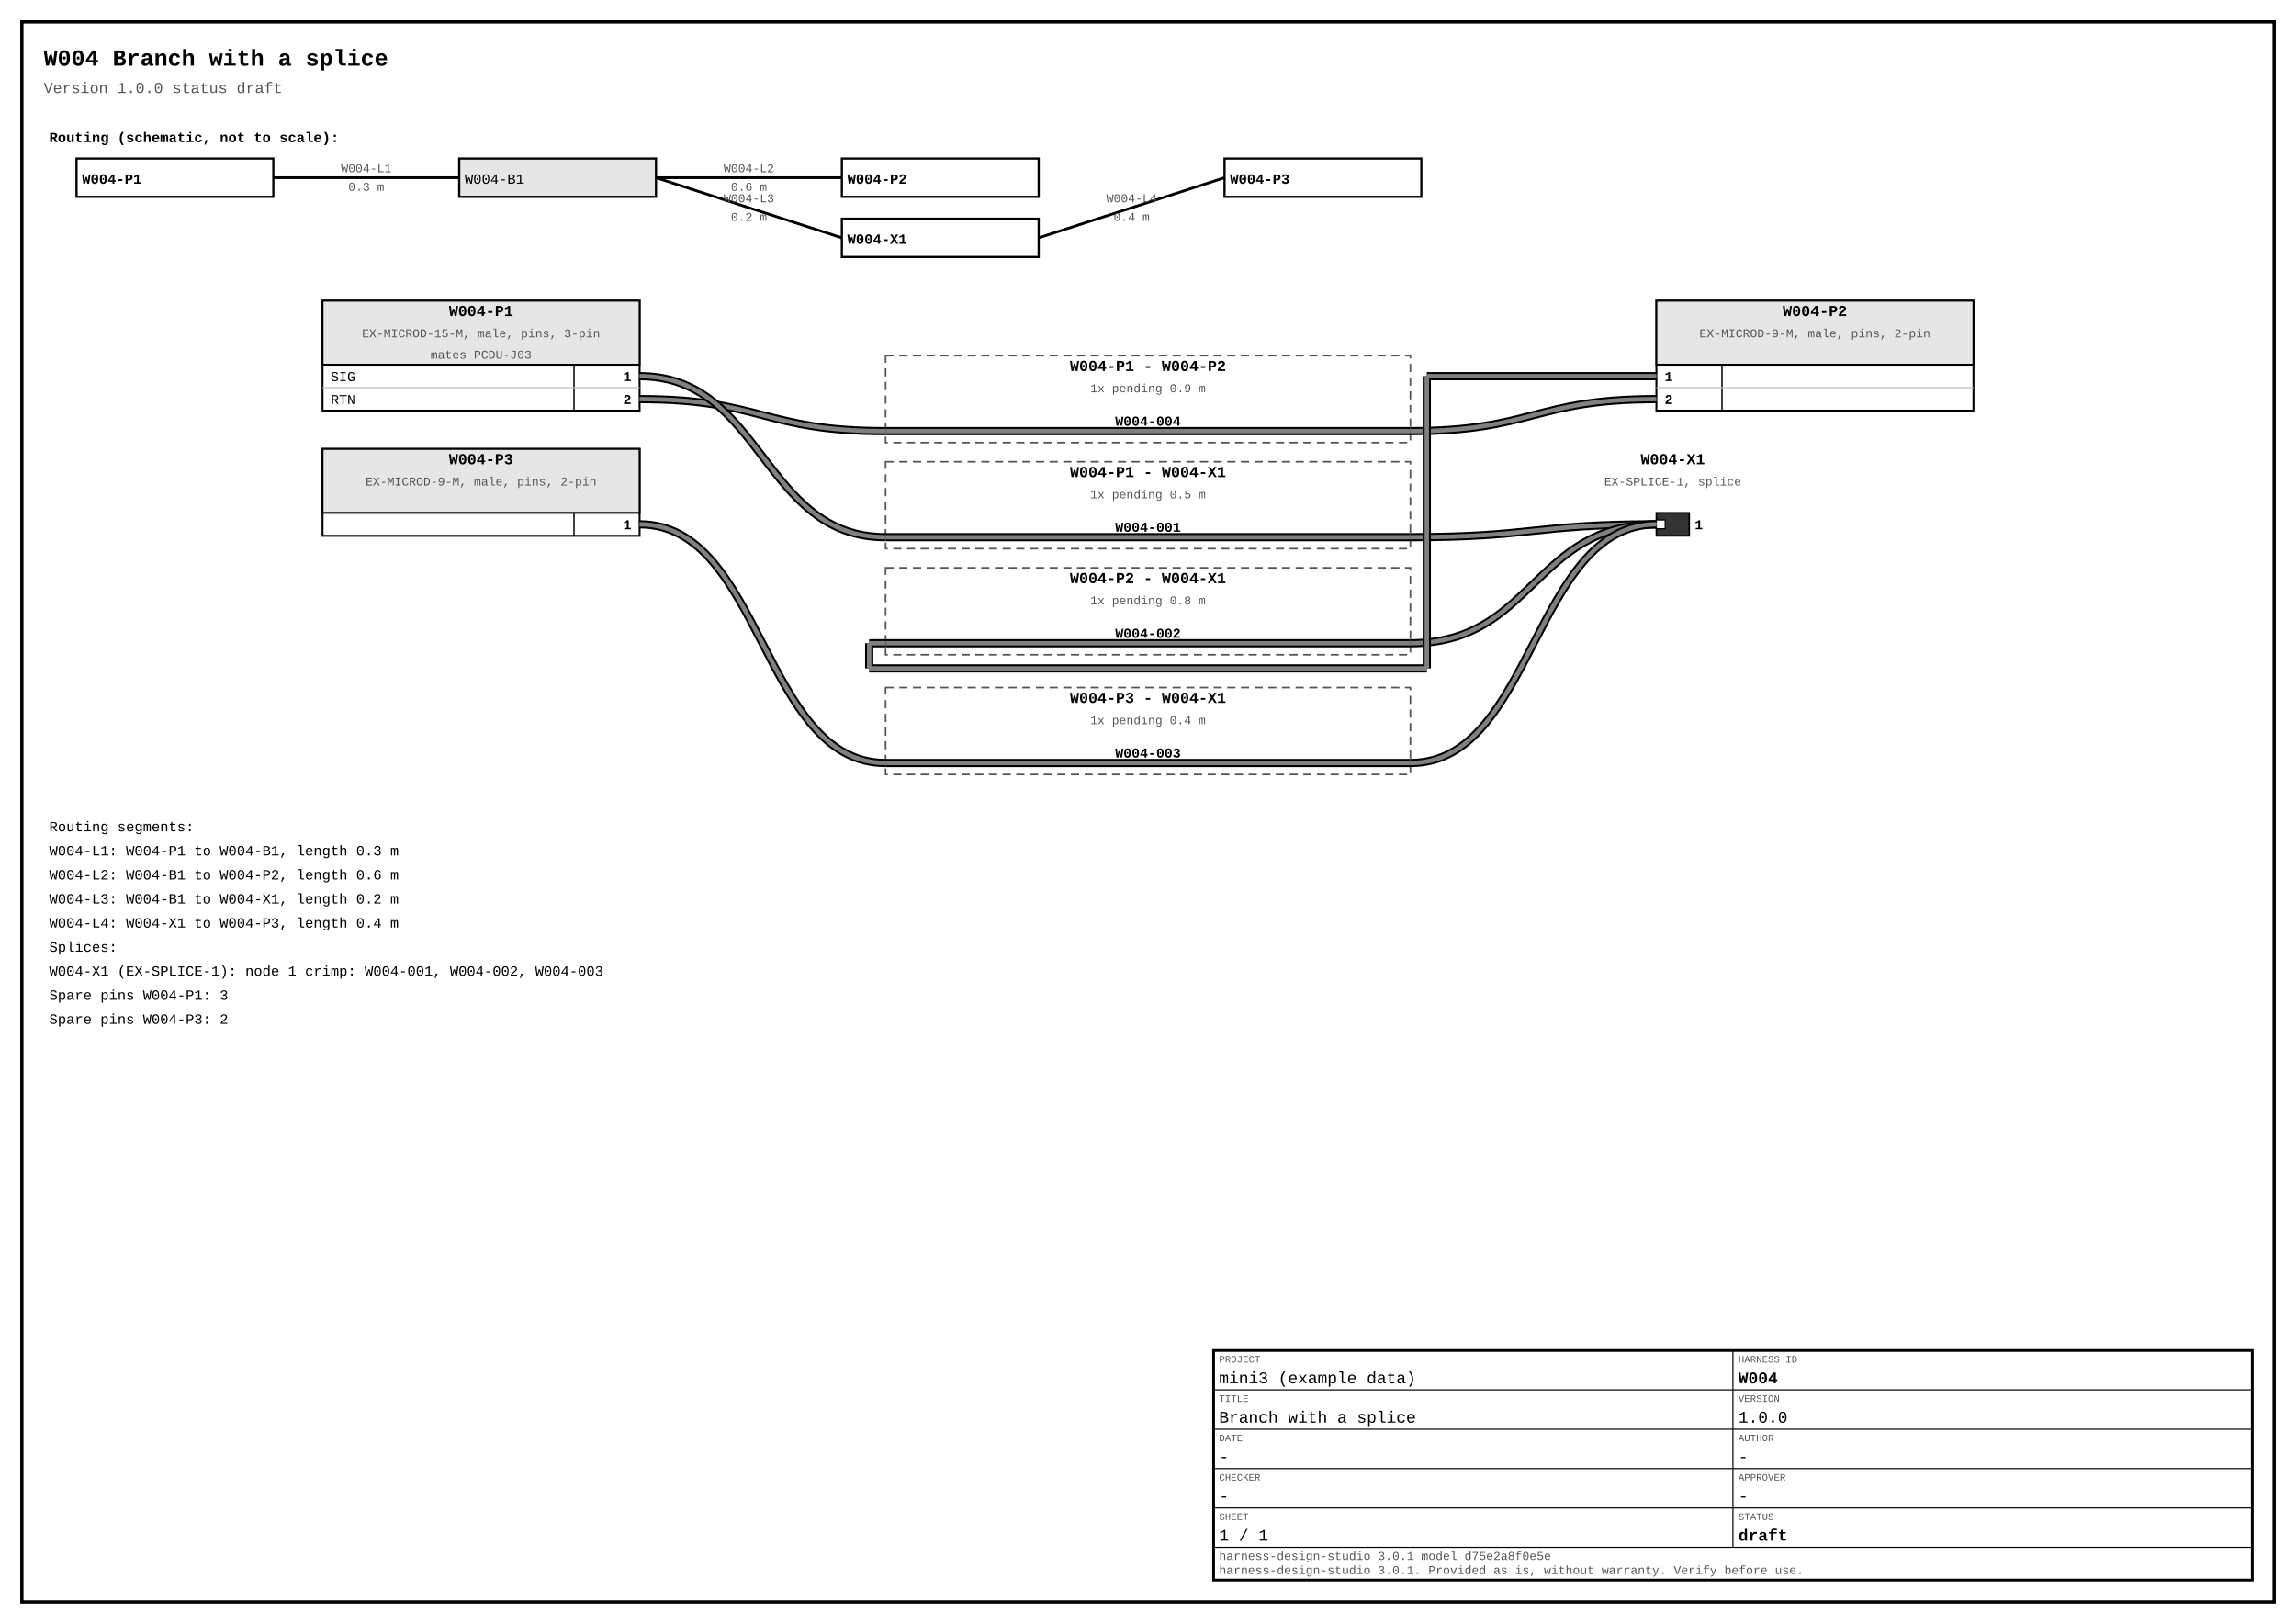
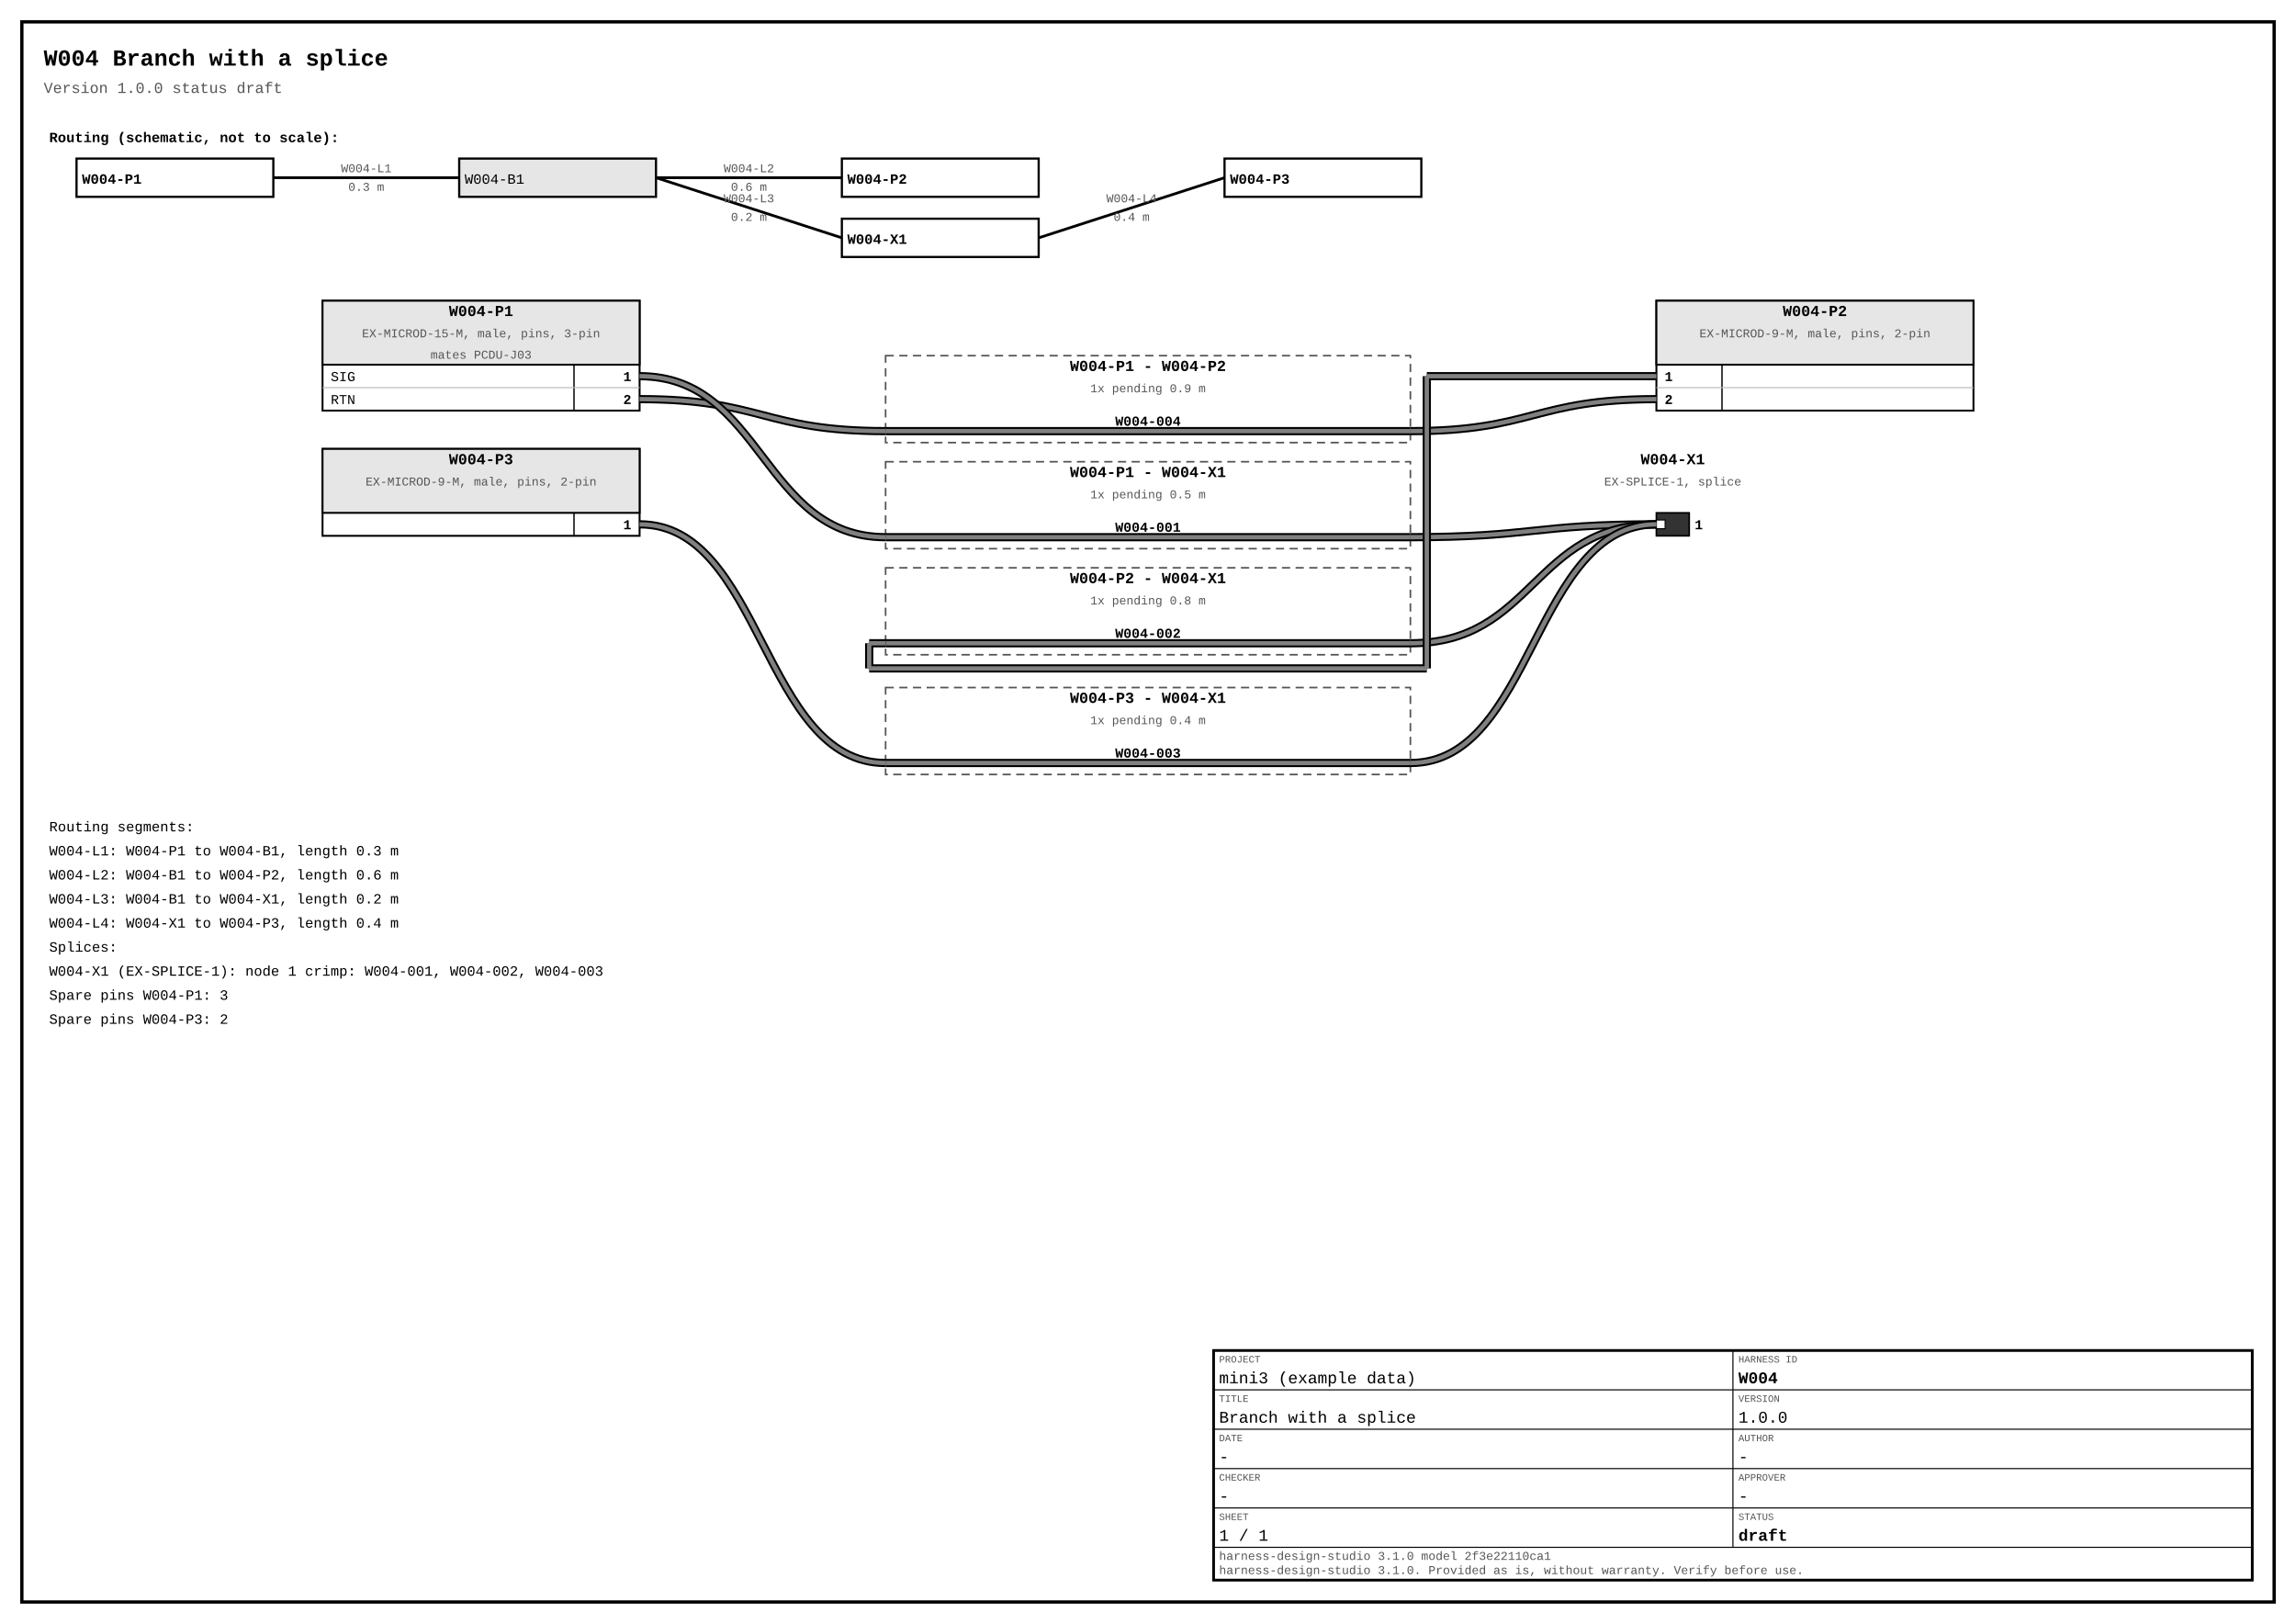
<svg xmlns="http://www.w3.org/2000/svg" width="420mm" height="297mm" viewBox="0 0 420 297" font-family="Courier New, Courier, monospace">
  <rect x="0" y="0" width="420" height="297" fill="#ffffff" />
  <rect x="4" y="4" width="412" height="289" fill="none" stroke="#000000" stroke-width="0.6" />
  <text x="8" y="12" font-size="4.2" font-weight="bold" text-anchor="start" fill="#000000">W004  Branch with a splice</text>
  <text x="8" y="17" font-size="2.8" text-anchor="start" fill="#555555">Version 1.0.0  status draft</text>
  <text x="9" y="26" font-size="2.6" font-weight="bold" text-anchor="start" fill="#000000">Routing (schematic, not to scale):</text>
  <line x1="50" y1="32.5" x2="84" y2="32.5" stroke="#000000" stroke-width="0.5" />
  <text x="67" y="31.5" font-size="2.2" text-anchor="middle" fill="#555555">W004-L1</text>
  <text x="67" y="34.9" font-size="2.2" text-anchor="middle" fill="#555555">0.3 m</text>
  <line x1="120" y1="32.5" x2="154" y2="32.5" stroke="#000000" stroke-width="0.5" />
  <text x="137" y="31.5" font-size="2.2" text-anchor="middle" fill="#555555">W004-L2</text>
  <text x="137" y="34.9" font-size="2.2" text-anchor="middle" fill="#555555">0.6 m</text>
  <line x1="120" y1="32.5" x2="154" y2="43.5" stroke="#000000" stroke-width="0.5" />
  <text x="137" y="37" font-size="2.2" text-anchor="middle" fill="#555555">W004-L3</text>
  <text x="137" y="40.4" font-size="2.2" text-anchor="middle" fill="#555555">0.2 m</text>
  <line x1="190" y1="43.5" x2="224" y2="32.5" stroke="#000000" stroke-width="0.5" />
  <text x="207" y="37" font-size="2.2" text-anchor="middle" fill="#555555">W004-L4</text>
  <text x="207" y="40.4" font-size="2.2" text-anchor="middle" fill="#555555">0.4 m</text>
  <rect x="14" y="29" width="36" height="7" fill="#ffffff" stroke="#000000" stroke-width="0.4" />
  <text x="15" y="33.6" font-size="2.6" font-weight="bold" text-anchor="start" fill="#000000">W004-P1</text>
  <rect x="84" y="29" width="36" height="7" fill="#e6e6e6" stroke="#000000" stroke-width="0.4" />
  <text x="85" y="33.6" font-size="2.6" text-anchor="start" fill="#000000">W004-B1</text>
  <rect x="154" y="29" width="36" height="7" fill="#ffffff" stroke="#000000" stroke-width="0.4" />
  <text x="155" y="33.6" font-size="2.6" font-weight="bold" text-anchor="start" fill="#000000">W004-P2</text>
  <rect x="154" y="40" width="36" height="7" fill="#ffffff" stroke="#000000" stroke-width="0.4" />
  <text x="155" y="44.6" font-size="2.6" font-weight="bold" text-anchor="start" fill="#000000">W004-X1</text>
  <rect x="224" y="29" width="36" height="7" fill="#ffffff" stroke="#000000" stroke-width="0.4" />
  <text x="225" y="33.6" font-size="2.6" font-weight="bold" text-anchor="start" fill="#000000">W004-P3</text>
  <rect x="59" y="55" width="58" height="20.1" fill="#ffffff" stroke="#000000" stroke-width="0.35" />
  <rect x="59" y="55" width="58" height="11.7" fill="#e6e6e6" stroke="#000000" stroke-width="0.35" />
  <text x="88" y="57.8" font-size="2.8" font-weight="bold" text-anchor="middle" fill="#000000">W004-P1</text>
  <text x="88" y="61.7" font-size="2.2" text-anchor="middle" fill="#555555">EX-MICROD-15-M, male, pins, 3-pin</text>
  <text x="88" y="65.6" font-size="2.2" text-anchor="middle" fill="#555555">mates PCDU-J03</text>
  <line x1="105" y1="66.7" x2="105" y2="75.1" stroke="#000000" stroke-width="0.25" />
  <line x1="59" y1="70.9" x2="117" y2="70.9" stroke="#bbbbbb" stroke-width="0.2" />
  <text x="60.5" y="69.7" font-size="2.5" text-anchor="start" fill="#000000" data-ref="sig/W004-P1/1">SIG</text>
  <text x="115.5" y="69.7" font-size="2.5" font-weight="bold" text-anchor="end" fill="#000000" data-ref="pin/W004-P1/1">1</text>
  <text x="60.5" y="73.9" font-size="2.5" text-anchor="start" fill="#000000" data-ref="sig/W004-P1/2">RTN</text>
  <text x="115.5" y="73.9" font-size="2.5" font-weight="bold" text-anchor="end" fill="#000000" data-ref="pin/W004-P1/2">2</text>
  <rect x="303" y="55" width="58" height="20.1" fill="#ffffff" stroke="#000000" stroke-width="0.35" />
  <rect x="303" y="55" width="58" height="11.7" fill="#e6e6e6" stroke="#000000" stroke-width="0.35" />
  <text x="332" y="57.8" font-size="2.8" font-weight="bold" text-anchor="middle" fill="#000000">W004-P2</text>
  <text x="332" y="61.7" font-size="2.2" text-anchor="middle" fill="#555555">EX-MICROD-9-M, male, pins, 2-pin</text>
  <text x="332" y="65.6" font-size="2.2" text-anchor="middle" fill="#555555" />
  <line x1="315" y1="66.7" x2="315" y2="75.1" stroke="#000000" stroke-width="0.25" />
  <line x1="303" y1="70.9" x2="361" y2="70.9" stroke="#bbbbbb" stroke-width="0.2" />
  <text x="304.5" y="69.7" font-size="2.5" font-weight="bold" text-anchor="start" fill="#000000" data-ref="pin/W004-P2/1">1</text>
  <text x="316.5" y="69.7" font-size="2.5" text-anchor="start" fill="#000000" data-ref="sig/W004-P2/1" />
  <text x="304.5" y="73.9" font-size="2.5" font-weight="bold" text-anchor="start" fill="#000000" data-ref="pin/W004-P2/2">2</text>
  <text x="316.5" y="73.9" font-size="2.5" text-anchor="start" fill="#000000" data-ref="sig/W004-P2/2" />
  <text x="306" y="84.9" font-size="2.8" font-weight="bold" text-anchor="middle" fill="#000000" data-ref="splice/W004-X1">W004-X1</text>
  <text x="306" y="88.8" font-size="2.2" text-anchor="middle" fill="#555555">EX-SPLICE-1, splice</text>
  <rect x="303" y="93.8" width="6" height="4.2" fill="#333333" stroke="#000000" stroke-width="0.3" />
  <rect x="303" y="95.1" width="1.6" height="1.6" fill="#ffffff" stroke="#000000" stroke-width="0.2" />
  <text x="310" y="96.8" font-size="2.5" font-weight="bold" text-anchor="start" fill="#000000" data-ref="pin/W004-X1/1">1</text>
  <rect x="59" y="82.1" width="58" height="15.9" fill="#ffffff" stroke="#000000" stroke-width="0.35" />
  <rect x="59" y="82.1" width="58" height="11.7" fill="#e6e6e6" stroke="#000000" stroke-width="0.35" />
  <text x="88" y="84.9" font-size="2.8" font-weight="bold" text-anchor="middle" fill="#000000">W004-P3</text>
  <text x="88" y="88.8" font-size="2.2" text-anchor="middle" fill="#555555">EX-MICROD-9-M, male, pins, 2-pin</text>
  <text x="88" y="92.7" font-size="2.2" text-anchor="middle" fill="#555555" />
  <line x1="105" y1="93.8" x2="105" y2="98" stroke="#000000" stroke-width="0.25" />
  <text x="60.5" y="96.8" font-size="2.5" text-anchor="start" fill="#000000" data-ref="sig/W004-P3/1" />
  <text x="115.5" y="96.8" font-size="2.5" font-weight="bold" text-anchor="end" fill="#000000" data-ref="pin/W004-P3/1">1</text>
  <rect x="162" y="65.05" width="96" height="15.9" fill="none" stroke="#555555" stroke-width="0.3" stroke-dasharray="1.5 1" />
  <text x="210" y="67.85" font-size="2.8" font-weight="bold" text-anchor="middle" fill="#000000">W004-P1 - W004-P2</text>
  <text x="210" y="71.75" font-size="2.2" text-anchor="middle" fill="#555555">1x  pending  0.9 m</text>
  <path d="M 117 73 C 139.5 73 139.5 78.85 162 78.85" fill="none" stroke="#000000" stroke-width="1.5" />
  <line x1="162" y1="78.85" x2="258" y2="78.85" stroke="#000000" stroke-width="1.5" />
  <path d="M 258 78.85 C 280.5 78.85 280.5 73 303 73" fill="none" stroke="#000000" stroke-width="1.5" />
  <path d="M 117 73 C 139.5 73 139.5 78.85 162 78.85" fill="none" stroke="#808080" stroke-width="0.8" />
  <line x1="162" y1="78.85" x2="258" y2="78.85" stroke="#808080" stroke-width="0.8" />
  <path d="M 258 78.85 C 280.5 78.85 280.5 73 303 73" fill="none" stroke="#808080" stroke-width="0.8" />
  <text x="210" y="77.85" font-size="2.5" font-weight="bold" text-anchor="middle" fill="#000000">W004-004</text>
  <rect x="162" y="84.45" width="96" height="15.9" fill="none" stroke="#555555" stroke-width="0.3" stroke-dasharray="1.5 1" />
  <text x="210" y="87.25" font-size="2.8" font-weight="bold" text-anchor="middle" fill="#000000">W004-P1 - W004-X1</text>
  <text x="210" y="91.15" font-size="2.2" text-anchor="middle" fill="#555555">1x  pending  0.5 m</text>
  <path d="M 117 68.8 C 139.5 68.8 139.5 98.25 162 98.25" fill="none" stroke="#000000" stroke-width="1.5" />
  <line x1="162" y1="98.25" x2="258" y2="98.25" stroke="#000000" stroke-width="1.5" />
  <path d="M 258 98.25 C 280.5 98.25 280.5 95.9 303 95.9" fill="none" stroke="#000000" stroke-width="1.5" />
  <path d="M 117 68.8 C 139.5 68.8 139.5 98.25 162 98.25" fill="none" stroke="#808080" stroke-width="0.8" />
  <line x1="162" y1="98.25" x2="258" y2="98.25" stroke="#808080" stroke-width="0.8" />
  <path d="M 258 98.25 C 280.5 98.25 280.5 95.9 303 95.9" fill="none" stroke="#808080" stroke-width="0.8" />
  <text x="210" y="97.25" font-size="2.5" font-weight="bold" text-anchor="middle" fill="#000000">W004-001</text>
  <rect x="162" y="103.85" width="96" height="15.9" fill="none" stroke="#555555" stroke-width="0.3" stroke-dasharray="1.5 1" />
  <text x="210" y="106.65" font-size="2.8" font-weight="bold" text-anchor="middle" fill="#000000">W004-P2 - W004-X1</text>
  <text x="210" y="110.55" font-size="2.2" text-anchor="middle" fill="#555555">1x  pending  0.8 m</text>
  <path d="M 303 95.9 C 280.5 95.9 280.5 117.65 258 117.65" fill="none" stroke="#000000" stroke-width="1.5" />
  <line x1="258" y1="117.65" x2="162" y2="117.65" stroke="#000000" stroke-width="1.5" />
  <path d="M 303 95.9 C 280.5 95.9 280.5 117.65 258 117.65" fill="none" stroke="#808080" stroke-width="0.8" />
  <line x1="258" y1="117.65" x2="162" y2="117.65" stroke="#808080" stroke-width="0.8" />
  <line x1="162" y1="117.65" x2="159" y2="117.65" stroke="#000000" stroke-width="1.5" />
  <line x1="159" y1="117.65" x2="159" y2="122.25" stroke="#000000" stroke-width="1.5" />
  <line x1="159" y1="122.25" x2="261" y2="122.25" stroke="#000000" stroke-width="1.5" />
  <line x1="261" y1="122.25" x2="261" y2="68.8" stroke="#000000" stroke-width="1.5" />
  <line x1="261" y1="68.8" x2="303" y2="68.8" stroke="#000000" stroke-width="1.5" />
  <line x1="162" y1="117.65" x2="159" y2="117.65" stroke="#808080" stroke-width="0.8" />
  <line x1="159" y1="117.65" x2="159" y2="122.25" stroke="#808080" stroke-width="0.8" />
  <line x1="159" y1="122.25" x2="261" y2="122.25" stroke="#808080" stroke-width="0.8" />
  <line x1="261" y1="122.25" x2="261" y2="68.8" stroke="#808080" stroke-width="0.8" />
  <line x1="261" y1="68.8" x2="303" y2="68.8" stroke="#808080" stroke-width="0.8" />
  <text x="210" y="116.65" font-size="2.5" font-weight="bold" text-anchor="middle" fill="#000000">W004-002</text>
  <rect x="162" y="125.75" width="96" height="15.9" fill="none" stroke="#555555" stroke-width="0.3" stroke-dasharray="1.5 1" />
  <text x="210" y="128.55" font-size="2.8" font-weight="bold" text-anchor="middle" fill="#000000">W004-P3 - W004-X1</text>
  <text x="210" y="132.45" font-size="2.2" text-anchor="middle" fill="#555555">1x  pending  0.4 m</text>
  <path d="M 117 95.9 C 139.5 95.9 139.5 139.55 162 139.55" fill="none" stroke="#000000" stroke-width="1.5" />
  <line x1="162" y1="139.55" x2="258" y2="139.55" stroke="#000000" stroke-width="1.5" />
  <path d="M 258 139.55 C 280.5 139.55 280.5 95.9 303 95.9" fill="none" stroke="#000000" stroke-width="1.5" />
  <path d="M 117 95.9 C 139.5 95.9 139.5 139.55 162 139.55" fill="none" stroke="#808080" stroke-width="0.8" />
  <line x1="162" y1="139.55" x2="258" y2="139.55" stroke="#808080" stroke-width="0.8" />
  <path d="M 258 139.55 C 280.5 139.55 280.5 95.9 303 95.9" fill="none" stroke="#808080" stroke-width="0.8" />
  <text x="210" y="138.55" font-size="2.5" font-weight="bold" text-anchor="middle" fill="#000000">W004-003</text>
  <text x="9" y="152.05" font-size="2.6" text-anchor="start" fill="#000000">Routing segments:</text>
  <text x="9" y="156.45" font-size="2.6" text-anchor="start" fill="#000000">  W004-L1: W004-P1 to W004-B1, length 0.3 m</text>
  <text x="9" y="160.85" font-size="2.6" text-anchor="start" fill="#000000">  W004-L2: W004-B1 to W004-P2, length 0.6 m</text>
  <text x="9" y="165.25" font-size="2.6" text-anchor="start" fill="#000000">  W004-L3: W004-B1 to W004-X1, length 0.2 m</text>
  <text x="9" y="169.65" font-size="2.6" text-anchor="start" fill="#000000">  W004-L4: W004-X1 to W004-P3, length 0.4 m</text>
  <text x="9" y="174.05" font-size="2.6" text-anchor="start" fill="#000000">Splices:</text>
  <text x="9" y="178.45" font-size="2.6" text-anchor="start" fill="#000000">  W004-X1 (EX-SPLICE-1): node 1 crimp: W004-001, W004-002, W004-003</text>
  <text x="9" y="182.85" font-size="2.6" text-anchor="start" fill="#000000">Spare pins W004-P1: 3</text>
  <text x="9" y="187.25" font-size="2.6" text-anchor="start" fill="#000000">Spare pins W004-P3: 2</text>
  <rect x="222" y="247" width="190" height="42" fill="none" stroke="#000000" stroke-width="0.5" />
  <line x1="222" y1="247" x2="317" y2="247" stroke="#000000" stroke-width="0.2" />
  <text x="223" y="249.2" font-size="1.8" text-anchor="start" fill="#555555">PROJECT</text>
  <text x="223" y="253" font-size="3" text-anchor="start" fill="#000000">mini3 (example data)</text>
  <line x1="317" y1="247" x2="412" y2="247" stroke="#000000" stroke-width="0.2" />
  <text x="318" y="249.2" font-size="1.8" text-anchor="start" fill="#555555">HARNESS ID</text>
  <text x="318" y="253" font-size="3" font-weight="bold" text-anchor="start" fill="#000000">W004</text>
  <line x1="222" y1="254.2" x2="317" y2="254.2" stroke="#000000" stroke-width="0.2" />
  <text x="223" y="256.4" font-size="1.8" text-anchor="start" fill="#555555">TITLE</text>
  <text x="223" y="260.2" font-size="3" text-anchor="start" fill="#000000">Branch with a splice</text>
  <line x1="317" y1="254.2" x2="412" y2="254.2" stroke="#000000" stroke-width="0.2" />
  <text x="318" y="256.4" font-size="1.8" text-anchor="start" fill="#555555">VERSION</text>
  <text x="318" y="260.2" font-size="3" text-anchor="start" fill="#000000">1.0.0</text>
  <line x1="222" y1="261.4" x2="317" y2="261.4" stroke="#000000" stroke-width="0.2" />
  <text x="223" y="263.6" font-size="1.8" text-anchor="start" fill="#555555">DATE</text>
  <text x="223" y="267.4" font-size="3" text-anchor="start" fill="#000000">-</text>
  <line x1="317" y1="261.4" x2="412" y2="261.4" stroke="#000000" stroke-width="0.2" />
  <text x="318" y="263.6" font-size="1.8" text-anchor="start" fill="#555555">AUTHOR</text>
  <text x="318" y="267.4" font-size="3" text-anchor="start" fill="#000000">-</text>
  <line x1="222" y1="268.6" x2="317" y2="268.6" stroke="#000000" stroke-width="0.2" />
  <text x="223" y="270.8" font-size="1.8" text-anchor="start" fill="#555555">CHECKER</text>
  <text x="223" y="274.6" font-size="3" text-anchor="start" fill="#000000">-</text>
  <line x1="317" y1="268.6" x2="412" y2="268.6" stroke="#000000" stroke-width="0.2" />
  <text x="318" y="270.8" font-size="1.8" text-anchor="start" fill="#555555">APPROVER</text>
  <text x="318" y="274.6" font-size="3" text-anchor="start" fill="#000000">-</text>
  <line x1="222" y1="275.8" x2="317" y2="275.8" stroke="#000000" stroke-width="0.2" />
  <text x="223" y="278" font-size="1.8" text-anchor="start" fill="#555555">SHEET</text>
  <text x="223" y="281.8" font-size="3" text-anchor="start" fill="#000000">1 / 1</text>
  <line x1="317" y1="275.8" x2="412" y2="275.8" stroke="#000000" stroke-width="0.2" />
  <text x="318" y="278" font-size="1.8" text-anchor="start" fill="#555555">STATUS</text>
  <text x="318" y="281.8" font-size="3" font-weight="bold" text-anchor="start" fill="#000000">draft</text>
  <line x1="317" y1="247" x2="317" y2="283" stroke="#000000" stroke-width="0.2" />
  <line x1="222" y1="283" x2="412" y2="283" stroke="#000000" stroke-width="0.2" />
-   <text x="223" y="285.3" font-size="2.2" text-anchor="start" fill="#555555">harness-design-studio 3.0.1 model d75e2a8f0e5e</text>
-   <text x="223" y="287.9" font-size="2.2" text-anchor="start" fill="#555555">harness-design-studio 3.0.1. Provided as is, without warranty. Verify before use.</text>
+   <text x="223" y="285.3" font-size="2.2" text-anchor="start" fill="#555555">harness-design-studio 3.1.0 model 2f3e22110ca1</text>
+   <text x="223" y="287.9" font-size="2.2" text-anchor="start" fill="#555555">harness-design-studio 3.1.0. Provided as is, without warranty. Verify before use.</text>
</svg>
